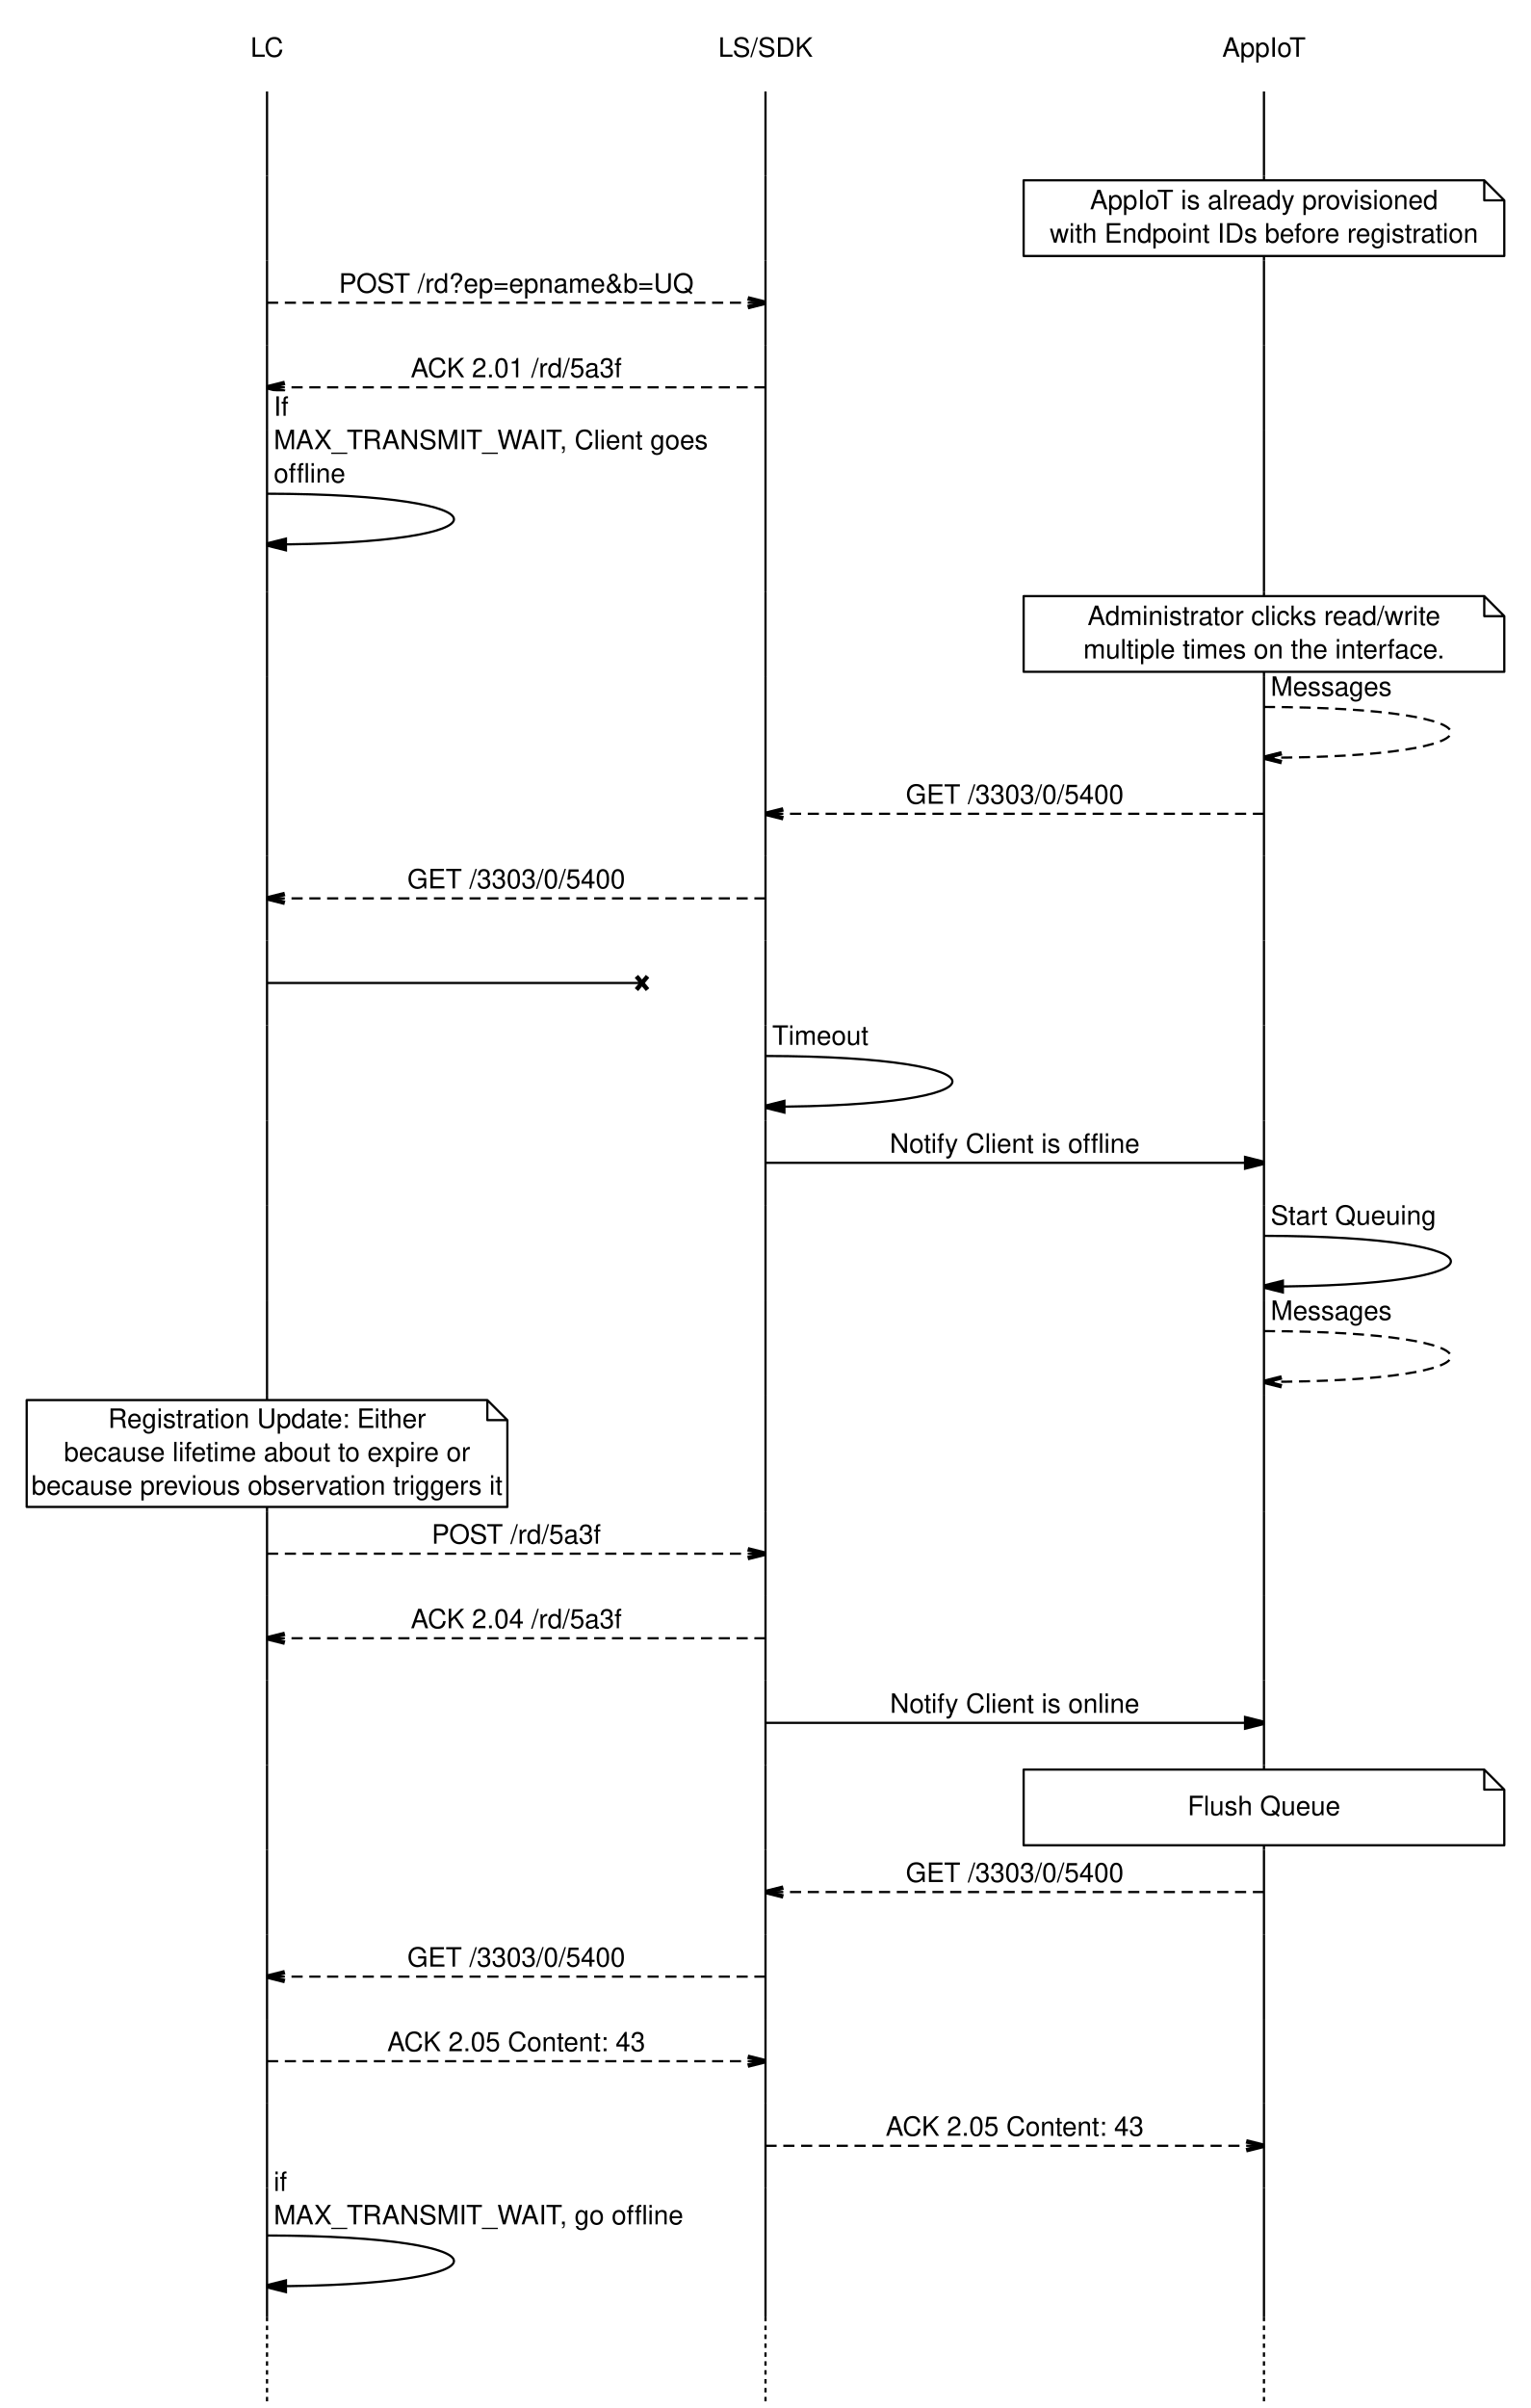
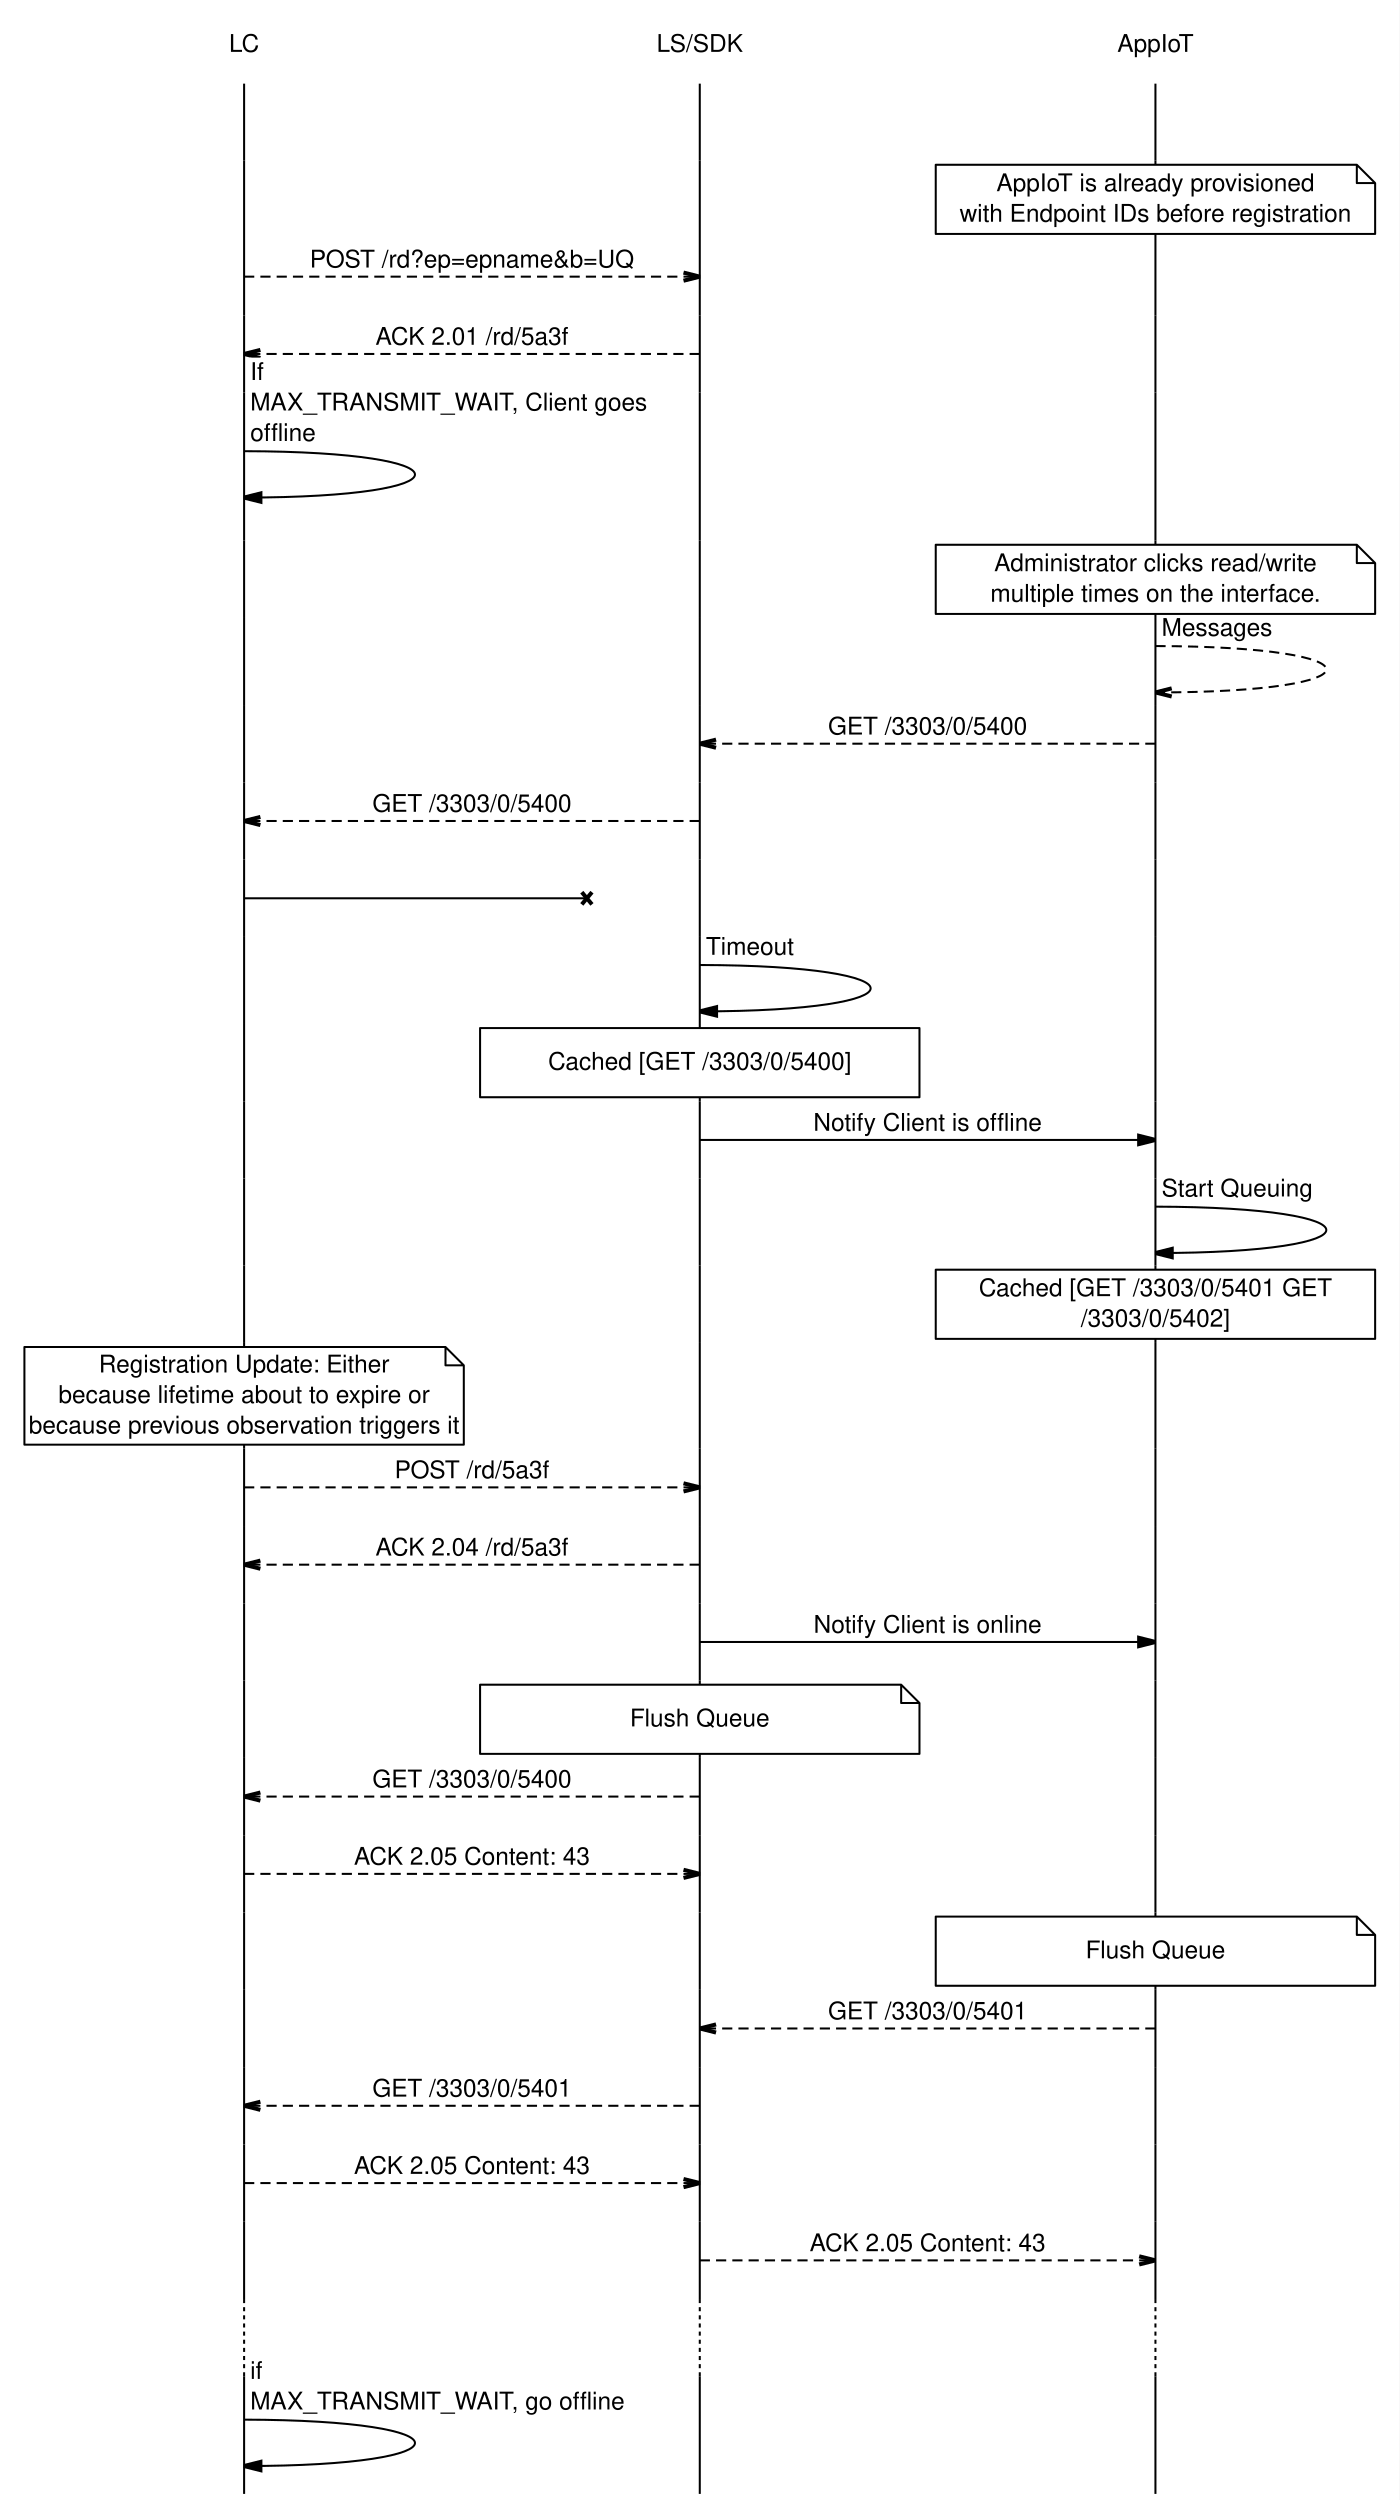
- <svg xmlns="http://www.w3.org/2000/svg" xmlns:xlink="http://www.w3.org/1999/xlink" version="1.1" id="mscgen_js-svg-37025d05-eb99-4681-b01f-12285f07d64b" class="mscgen_js-svg-37025d05-eb99-4681-b01f-12285f07d64b" width="688" height="1081.762" viewBox="0 0 688 1081.762">
+ <svg xmlns="http://www.w3.org/2000/svg" xmlns:xlink="http://www.w3.org/1999/xlink" version="1.1" id="mscgen_js-svg-37025d05-eb99-4681-b01f-12285f07d64b" class="mscgen_js-svg-37025d05-eb99-4681-b01f-12285f07d64b" width="688" height="1228.969" viewBox="0 0 688 1228.969">
  <defs>
    <style type="text/css">svg.mscgen_js-svg-37025d05-eb99-4681-b01f-12285f07d64b{font-family:Helvetica,sans-serif;font-size:12px;font-weight:normal;font-style:normal;text-decoration:none;background-color:white;stroke:black;stroke-width:2;color:black}.mscgen_js-svg-37025d05-eb99-4681-b01f-12285f07d64b path, .mscgen_js-svg-37025d05-eb99-4681-b01f-12285f07d64b rect{fill:none;color:black;stroke:black}.mscgen_js-svg-37025d05-eb99-4681-b01f-12285f07d64b .label-text-background{fill:white;stroke:white;stroke-width:0}.mscgen_js-svg-37025d05-eb99-4681-b01f-12285f07d64b .bglayer{fill:white;stroke:white;stroke-width:0}.mscgen_js-svg-37025d05-eb99-4681-b01f-12285f07d64b line{stroke:black}.mscgen_js-svg-37025d05-eb99-4681-b01f-12285f07d64b .return, .mscgen_js-svg-37025d05-eb99-4681-b01f-12285f07d64b .comment{stroke-dasharray:5,3}.mscgen_js-svg-37025d05-eb99-4681-b01f-12285f07d64b .inline_expression_divider{stroke-dasharray:10,5}.mscgen_js-svg-37025d05-eb99-4681-b01f-12285f07d64b text{color:inherit;stroke:none;text-anchor:middle}.mscgen_js-svg-37025d05-eb99-4681-b01f-12285f07d64b text.entity-text{text-decoration:underline}.mscgen_js-svg-37025d05-eb99-4681-b01f-12285f07d64b text.anchor-start{text-anchor:start}.mscgen_js-svg-37025d05-eb99-4681-b01f-12285f07d64b .arrow-marker{overflow:visible}.mscgen_js-svg-37025d05-eb99-4681-b01f-12285f07d64b .arrow-style{stroke-width:1}.mscgen_js-svg-37025d05-eb99-4681-b01f-12285f07d64b .arcrow, .mscgen_js-svg-37025d05-eb99-4681-b01f-12285f07d64b .arcrowomit, .mscgen_js-svg-37025d05-eb99-4681-b01f-12285f07d64b .emphasised{stroke-linecap:butt}.mscgen_js-svg-37025d05-eb99-4681-b01f-12285f07d64b .arcrowomit{stroke-dasharray:2,2;}.mscgen_js-svg-37025d05-eb99-4681-b01f-12285f07d64b .box, .mscgen_js-svg-37025d05-eb99-4681-b01f-12285f07d64b .entity{fill:white;stroke-linejoin:round}.mscgen_js-svg-37025d05-eb99-4681-b01f-12285f07d64b .inherit{stroke:inherit;color:inherit}.mscgen_js-svg-37025d05-eb99-4681-b01f-12285f07d64b .inherit-fill{fill:inherit}.mscgen_js-svg-37025d05-eb99-4681-b01f-12285f07d64b .watermark{stroke:black;color:black;fill:black;font-size:48pt;font-weight:bold;opacity:0.14}.mscgen_js-svg-37025d05-eb99-4681-b01f-12285f07d64b text.entity-text{text-decoration:none}.mscgen_js-svg-37025d05-eb99-4681-b01f-12285f07d64b .entity{stroke:none;}.mscgen_js-svg-37025d05-eb99-4681-b01f-12285f07d64b line,.mscgen_js-svg-37025d05-eb99-4681-b01f-12285f07d64b rect,.mscgen_js-svg-37025d05-eb99-4681-b01f-12285f07d64b path{stroke-width:1px}.mscgen_js-svg-37025d05-eb99-4681-b01f-12285f07d64b .arrow-style{stroke-width:2;}.mscgen_js-svg-37025d05-eb99-4681-b01f-12285f07d64b .inline_expression,.mscgen_js-svg-37025d05-eb99-4681-b01f-12285f07d64b .inline_expression_divider,.mscgen_js-svg-37025d05-eb99-4681-b01f-12285f07d64b .inline_expression_label{stroke-width: 1px}</style>
    <marker orient="auto" id="mscgen_js-svg-37025d05-eb99-4681-b01f-12285f07d64bcallback-black" class="arrow-marker" viewBox="0 0 10 10" refX="9" refY="3" markerUnits="strokeWidth" markerWidth="10" markerHeight="10">
      <path d="M 1,1 l 8,2 l-8,2" class="arrow-style" style="stroke-dasharray:100,1;stroke:black" />
    </marker>
    <marker orient="auto" id="mscgen_js-svg-37025d05-eb99-4681-b01f-12285f07d64bcallback-l-black" class="arrow-marker" viewBox="0 0 10 10" refX="9" refY="3" markerUnits="strokeWidth" markerWidth="10" markerHeight="10">
      <path d="M17,1 l-8,2 l 8,2" class="arrow-style" style="stroke-dasharray:100,1;stroke:black" />
    </marker>
    <marker orient="auto" id="mscgen_js-svg-37025d05-eb99-4681-b01f-12285f07d64blost-black" class="arrow-marker" viewBox="0 0 10 10" refX="9" refY="3" markerUnits="strokeWidth" markerWidth="10" markerHeight="10">
      <path d="M7,0 l5,6 M7,6 l5,-6" class="arrow-style" style="stroke-dasharray:100,1;stroke:black" />
    </marker>
    <marker orient="auto" id="mscgen_js-svg-37025d05-eb99-4681-b01f-12285f07d64bmethod-black" class="arrow-marker" viewBox="0 0 10 10" refX="9" refY="3" markerUnits="strokeWidth" markerWidth="10" markerHeight="10">
      <polygon points="1,1  9,3  1,5" class="arrow-style" stroke="black" fill="black" />
    </marker>
    <marker orient="auto" id="mscgen_js-svg-37025d05-eb99-4681-b01f-12285f07d64bmethod-l-black" class="arrow-marker" viewBox="0 0 10 10" refX="9" refY="3" markerUnits="strokeWidth" markerWidth="10" markerHeight="10">
      <polygon points="17,1 9,3 17,5" class="arrow-style" stroke="black" fill="black" />
    </marker>
    <g id="mscgen_js-svg-37025d05-eb99-4681-b01f-12285f07d64b__defs">
      <g id="mscgen_js-svg-37025d05-eb99-4681-b01f-12285f07d64bentities">
        <g id="mscgen_js-svg-37025d05-eb99-4681-b01f-12285f07d64bLC">
          <rect width="140" height="38" class="entity" />
          <g>
            <text x="70" y="22.5" class="entity-text ">
              <tspan>LC</tspan>
            </text>
          </g>
        </g>
        <g id="mscgen_js-svg-37025d05-eb99-4681-b01f-12285f07d64bLS/SDK">
          <rect width="140" height="38" x="224" class="entity" />
          <g>
            <text x="294" y="22.5" class="entity-text ">
              <tspan>LS/SDK</tspan>
            </text>
          </g>
        </g>
        <g id="mscgen_js-svg-37025d05-eb99-4681-b01f-12285f07d64bAppIoT">
          <rect width="140" height="38" x="448" class="entity" />
          <g>
            <text x="518" y="22.5" class="entity-text ">
              <tspan>AppIoT</tspan>
            </text>
          </g>
        </g>
      </g>
      <g id="mscgen_js-svg-37025d05-eb99-4681-b01f-12285f07d64barcrow">
        <line x1="70" y1="-19" x2="70" y2="19" class="arcrow" />
        <line x1="294" y1="-19" x2="294" y2="19" class="arcrow" />
        <line x1="518" y1="-19" x2="518" y2="19" class="arcrow" />
      </g>
      <g id="mscgen_js-svg-37025d05-eb99-4681-b01f-12285f07d64b0_0">
        <path d="M410,-17l207,0 l0,9 l9,0 m-9,-9 l9,9 l0,25 l-216,0 l0,-34 z" class="box note" />
        <g>
          <text x="518" y="-4" class="box-text note-text ">
            <tspan>AppIoT is already provisioned</tspan>
          </text>
          <text x="518" y="11" class="box-text note-text ">
            <tspan>with Endpoint IDs before registration</tspan>
          </text>
        </g>
      </g>
      <g id="mscgen_js-svg-37025d05-eb99-4681-b01f-12285f07d64barcrow_0">
        <line x1="70" y1="-19" x2="70" y2="19" class="arcrow" />
        <line x1="294" y1="-19" x2="294" y2="19" class="arcrow" />
        <line x1="518" y1="-19" x2="518" y2="19" class="arcrow" />
      </g>
      <g id="mscgen_js-svg-37025d05-eb99-4681-b01f-12285f07d64b1_0">
        <line x1="70" y1="0" x2="294" y2="0" class="arc directional return" style="stroke:black" marker-end="url(#mscgen_js-svg-37025d05-eb99-4681-b01f-12285f07d64bcallback-black)" />
        <g>
          <rect width="160.078" height="14" x="101.953" y="-15.5" class="label-text-background" />
          <text x="182" y="-4.5" class="directional-text return-text ">
            <tspan>POST /rd?ep=epname&amp;b=UQ</tspan>
          </text>
        </g>
      </g>
      <g id="mscgen_js-svg-37025d05-eb99-4681-b01f-12285f07d64barcrow_1">
        <line x1="70" y1="-19" x2="70" y2="19" class="arcrow" />
        <line x1="294" y1="-19" x2="294" y2="19" class="arcrow" />
        <line x1="518" y1="-19" x2="518" y2="19" class="arcrow" />
      </g>
      <g id="mscgen_js-svg-37025d05-eb99-4681-b01f-12285f07d64b2_0">
        <line x1="294" y1="0" x2="70" y2="0" class="arc directional return" style="stroke:black" marker-end="url(#mscgen_js-svg-37025d05-eb99-4681-b01f-12285f07d64bcallback-black)" />
        <g>
          <rect width="95.391" height="14" x="134.297" y="-15.5" class="label-text-background" />
          <text x="182" y="-4.5" class="directional-text return-text ">
            <tspan>ACK 2.01 /rd/5a3f</tspan>
          </text>
        </g>
      </g>
      <g id="mscgen_js-svg-37025d05-eb99-4681-b01f-12285f07d64barcrow_2">
        <line x1="70" y1="-19" x2="70" y2="19" class="arcrow" />
        <line x1="294" y1="-19" x2="294" y2="19" class="arcrow" />
        <line x1="518" y1="-19" x2="518" y2="19" class="arcrow" />
      </g>
      <g id="mscgen_js-svg-37025d05-eb99-4681-b01f-12285f07d64b3_0">
        <path d="M70,-7.6 C182,-7.4 182,15.2 70,15.2 " class="arc directional method" style="stroke:black" marker-end="url(#mscgen_js-svg-37025d05-eb99-4681-b01f-12285f07d64bmethod-black)" />
        <g>
          <rect width="6.656" height="14" x="73" y="-53.594" class="label-text-background" />
          <text x="73" y="-42.6" class="directional-text method-text anchor-start ">
            <tspan>If</tspan>
          </text>
          <rect width="195.609" height="14" x="73" y="-38.594" class="label-text-background" />
          <text x="73" y="-27.6" class="directional-text method-text anchor-start ">
            <tspan>MAX_TRANSMIT_WAIT, Client goes</tspan>
          </text>
          <rect width="32.016" height="14" x="73" y="-23.594" class="label-text-background" />
          <text x="73" y="-12.6" class="directional-text method-text anchor-start ">
            <tspan>offline</tspan>
          </text>
        </g>
      </g>
      <g id="mscgen_js-svg-37025d05-eb99-4681-b01f-12285f07d64barcrow_3">
        <line x1="70" y1="-36.397" x2="70" y2="36.397" class="arcrow" />
        <line x1="294" y1="-36.397" x2="294" y2="36.397" class="arcrow" />
        <line x1="518" y1="-36.397" x2="518" y2="36.397" class="arcrow" />
      </g>
      <g id="mscgen_js-svg-37025d05-eb99-4681-b01f-12285f07d64b4_0">
        <path d="M410,-17l207,0 l0,9 l9,0 m-9,-9 l9,9 l0,25 l-216,0 l0,-34 z" class="box note" />
        <g>
          <text x="518" y="-4" class="box-text note-text ">
            <tspan>Administrator clicks read/write</tspan>
          </text>
          <text x="518" y="11" class="box-text note-text ">
            <tspan>multiple times on the interface.</tspan>
          </text>
        </g>
      </g>
      <g id="mscgen_js-svg-37025d05-eb99-4681-b01f-12285f07d64barcrow_4">
        <line x1="70" y1="-19" x2="70" y2="19" class="arcrow" />
        <line x1="294" y1="-19" x2="294" y2="19" class="arcrow" />
        <line x1="518" y1="-19" x2="518" y2="19" class="arcrow" />
      </g>
      <g id="mscgen_js-svg-37025d05-eb99-4681-b01f-12285f07d64b5_0">
        <path d="M518,-7.6 C630,-7.4 630,15.2 518,15.2 " class="arc directional return" style="stroke:black" marker-end="url(#mscgen_js-svg-37025d05-eb99-4681-b01f-12285f07d64bcallback-black)" />
        <g>
          <rect width="54.688" height="14" x="521" y="-23.594" class="label-text-background" />
          <text x="521" y="-12.6" class="directional-text return-text anchor-start ">
            <tspan>Messages</tspan>
          </text>
        </g>
      </g>
      <g id="mscgen_js-svg-37025d05-eb99-4681-b01f-12285f07d64barcrow_5">
        <line x1="70" y1="-21.397" x2="70" y2="21.397" class="arcrow" />
        <line x1="294" y1="-21.397" x2="294" y2="21.397" class="arcrow" />
        <line x1="518" y1="-21.397" x2="518" y2="21.397" class="arcrow" />
      </g>
      <g id="mscgen_js-svg-37025d05-eb99-4681-b01f-12285f07d64b6_0">
        <line x1="518" y1="0" x2="294" y2="0" class="arc directional return" style="stroke:black" marker-end="url(#mscgen_js-svg-37025d05-eb99-4681-b01f-12285f07d64bcallback-black)" />
        <g>
          <rect width="98.062" height="14" x="356.953" y="-15.5" class="label-text-background" />
          <text x="406" y="-4.5" class="directional-text return-text ">
            <tspan>GET /3303/0/5400</tspan>
          </text>
        </g>
      </g>
      <g id="mscgen_js-svg-37025d05-eb99-4681-b01f-12285f07d64barcrow_6">
        <line x1="70" y1="-19" x2="70" y2="19" class="arcrow" />
        <line x1="294" y1="-19" x2="294" y2="19" class="arcrow" />
        <line x1="518" y1="-19" x2="518" y2="19" class="arcrow" />
      </g>
      <g id="mscgen_js-svg-37025d05-eb99-4681-b01f-12285f07d64b7_0">
        <line x1="294" y1="0" x2="70" y2="0" class="arc directional return" style="stroke:black" marker-end="url(#mscgen_js-svg-37025d05-eb99-4681-b01f-12285f07d64bcallback-black)" />
        <g>
          <rect width="98.062" height="14" x="132.953" y="-15.5" class="label-text-background" />
          <text x="182" y="-4.5" class="directional-text return-text ">
            <tspan>GET /3303/0/5400</tspan>
          </text>
        </g>
      </g>
      <g id="mscgen_js-svg-37025d05-eb99-4681-b01f-12285f07d64barcrow_7">
        <line x1="70" y1="-19" x2="70" y2="19" class="arcrow" />
        <line x1="294" y1="-19" x2="294" y2="19" class="arcrow" />
        <line x1="518" y1="-19" x2="518" y2="19" class="arcrow" />
      </g>
      <g id="mscgen_js-svg-37025d05-eb99-4681-b01f-12285f07d64b8_0">
        <line x1="70" y1="0" x2="238" y2="0" class="arc directional lost" style="stroke:black" marker-end="url(#mscgen_js-svg-37025d05-eb99-4681-b01f-12285f07d64blost-black)" />
        <g />
      </g>
      <g id="mscgen_js-svg-37025d05-eb99-4681-b01f-12285f07d64barcrow_8">
        <line x1="70" y1="-19" x2="70" y2="19" class="arcrow" />
        <line x1="294" y1="-19" x2="294" y2="19" class="arcrow" />
        <line x1="518" y1="-19" x2="518" y2="19" class="arcrow" />
      </g>
      <g id="mscgen_js-svg-37025d05-eb99-4681-b01f-12285f07d64b9_0">
        <path d="M294,-7.6 C406,-7.4 406,15.2 294,15.2 " class="arc directional method" style="stroke:black" marker-end="url(#mscgen_js-svg-37025d05-eb99-4681-b01f-12285f07d64bmethod-black)" />
        <g>
          <rect width="42.906" height="14" x="297" y="-23.594" class="label-text-background" />
          <text x="297" y="-12.6" class="directional-text method-text anchor-start ">
            <tspan>Timeout</tspan>
          </text>
        </g>
      </g>
      <g id="mscgen_js-svg-37025d05-eb99-4681-b01f-12285f07d64barcrow_9">
        <line x1="70" y1="-21.397" x2="70" y2="21.397" class="arcrow" />
        <line x1="294" y1="-21.397" x2="294" y2="21.397" class="arcrow" />
        <line x1="518" y1="-21.397" x2="518" y2="21.397" class="arcrow" />
      </g>
      <g id="mscgen_js-svg-37025d05-eb99-4681-b01f-12285f07d64b10_0">
+         <rect width="216" height="34" x="186" y="-17" class="box" />
+         <g>
+           <text x="294" y="3.5" class="box-text ">
+             <tspan>Cached [GET /3303/0/5400]</tspan>
+           </text>
+         </g>
+       </g>
+       <g id="mscgen_js-svg-37025d05-eb99-4681-b01f-12285f07d64barcrow_10">
+         <line x1="70" y1="-19" x2="70" y2="19" class="arcrow" />
+         <line x1="294" y1="-19" x2="294" y2="19" class="arcrow" />
+         <line x1="518" y1="-19" x2="518" y2="19" class="arcrow" />
+       </g>
+       <g id="mscgen_js-svg-37025d05-eb99-4681-b01f-12285f07d64b11_0">
        <line x1="294" y1="0" x2="518" y2="0" class="arc directional method" style="stroke:black" marker-end="url(#mscgen_js-svg-37025d05-eb99-4681-b01f-12285f07d64bmethod-black)" />
        <g>
          <rect width="112.031" height="14" x="349.969" y="-15.5" class="label-text-background" />
          <text x="406" y="-4.5" class="directional-text method-text ">
            <tspan>Notify Client is offline</tspan>
          </text>
        </g>
      </g>
-       <g id="mscgen_js-svg-37025d05-eb99-4681-b01f-12285f07d64barcrow_10">
-         <line x1="70" y1="-19" x2="70" y2="19" class="arcrow" />
-         <line x1="294" y1="-19" x2="294" y2="19" class="arcrow" />
-         <line x1="518" y1="-19" x2="518" y2="19" class="arcrow" />
-       </g>
-       <g id="mscgen_js-svg-37025d05-eb99-4681-b01f-12285f07d64b11_0">
+       <g id="mscgen_js-svg-37025d05-eb99-4681-b01f-12285f07d64barcrow_11">
+         <line x1="70" y1="-19" x2="70" y2="19" class="arcrow" />
+         <line x1="294" y1="-19" x2="294" y2="19" class="arcrow" />
+         <line x1="518" y1="-19" x2="518" y2="19" class="arcrow" />
+       </g>
+       <g id="mscgen_js-svg-37025d05-eb99-4681-b01f-12285f07d64b12_0">
        <path d="M518,-7.6 C630,-7.4 630,15.2 518,15.2 " class="arc directional method" style="stroke:black" marker-end="url(#mscgen_js-svg-37025d05-eb99-4681-b01f-12285f07d64bmethod-black)" />
        <g>
          <rect width="74.031" height="14" x="521" y="-23.594" class="label-text-background" />
          <text x="521" y="-12.6" class="directional-text method-text anchor-start ">
            <tspan>Start Queuing</tspan>
-           </text>
-         </g>
-       </g>
-       <g id="mscgen_js-svg-37025d05-eb99-4681-b01f-12285f07d64barcrow_11">
-         <line x1="70" y1="-21.397" x2="70" y2="21.397" class="arcrow" />
-         <line x1="294" y1="-21.397" x2="294" y2="21.397" class="arcrow" />
-         <line x1="518" y1="-21.397" x2="518" y2="21.397" class="arcrow" />
-       </g>
-       <g id="mscgen_js-svg-37025d05-eb99-4681-b01f-12285f07d64b12_0">
-         <path d="M518,-7.6 C630,-7.4 630,15.2 518,15.2 " class="arc directional return" style="stroke:black" marker-end="url(#mscgen_js-svg-37025d05-eb99-4681-b01f-12285f07d64bcallback-black)" />
-         <g>
-           <rect width="54.688" height="14" x="521" y="-23.594" class="label-text-background" />
-           <text x="521" y="-12.6" class="directional-text return-text anchor-start ">
-             <tspan>Messages</tspan>
          </text>
        </g>
      </g>
      <g id="mscgen_js-svg-37025d05-eb99-4681-b01f-12285f07d64barcrow_12">
        <line x1="70" y1="-21.397" x2="70" y2="21.397" class="arcrow" />
        <line x1="294" y1="-21.397" x2="294" y2="21.397" class="arcrow" />
        <line x1="518" y1="-21.397" x2="518" y2="21.397" class="arcrow" />
      </g>
      <g id="mscgen_js-svg-37025d05-eb99-4681-b01f-12285f07d64b13_0">
+         <rect width="216" height="34" x="410" y="-17" class="box" />
+         <g>
+           <text x="518" y="-4" class="box-text ">
+             <tspan>Cached [GET /3303/0/5401 GET</tspan>
+           </text>
+           <text x="518" y="11" class="box-text ">
+             <tspan>/3303/0/5402]</tspan>
+           </text>
+         </g>
+       </g>
+       <g id="mscgen_js-svg-37025d05-eb99-4681-b01f-12285f07d64barcrow_13">
+         <line x1="70" y1="-19" x2="70" y2="19" class="arcrow" />
+         <line x1="294" y1="-19" x2="294" y2="19" class="arcrow" />
+         <line x1="518" y1="-19" x2="518" y2="19" class="arcrow" />
+       </g>
+       <g id="mscgen_js-svg-37025d05-eb99-4681-b01f-12285f07d64b14_0">
        <path d="M-38,-24l207,0 l0,9 l9,0 m-9,-9 l9,9 l0,39 l-216,0 l0,-48 z" class="box note" />
        <g>
          <text x="70" y="-11.5" class="box-text note-text ">
            <tspan>Registration Update: Either</tspan>
          </text>
          <text x="70" y="3.5" class="box-text note-text ">
            <tspan>because lifetime about to expire or</tspan>
          </text>
          <text x="70" y="18.5" class="box-text note-text ">
            <tspan>because previous observation triggers it</tspan>
          </text>
        </g>
      </g>
-       <g id="mscgen_js-svg-37025d05-eb99-4681-b01f-12285f07d64barcrow_13">
+       <g id="mscgen_js-svg-37025d05-eb99-4681-b01f-12285f07d64barcrow_14">
        <line x1="70" y1="-26" x2="70" y2="26" class="arcrow" />
        <line x1="294" y1="-26" x2="294" y2="26" class="arcrow" />
        <line x1="518" y1="-26" x2="518" y2="26" class="arcrow" />
      </g>
-       <g id="mscgen_js-svg-37025d05-eb99-4681-b01f-12285f07d64b14_0">
+       <g id="mscgen_js-svg-37025d05-eb99-4681-b01f-12285f07d64b15_0">
        <line x1="70" y1="0" x2="294" y2="0" class="arc directional return" style="stroke:black" marker-end="url(#mscgen_js-svg-37025d05-eb99-4681-b01f-12285f07d64bcallback-black)" />
        <g>
          <rect width="76.688" height="14" x="143.641" y="-15.5" class="label-text-background" />
          <text x="182" y="-4.5" class="directional-text return-text ">
            <tspan>POST /rd/5a3f</tspan>
          </text>
        </g>
      </g>
-       <g id="mscgen_js-svg-37025d05-eb99-4681-b01f-12285f07d64barcrow_14">
-         <line x1="70" y1="-19" x2="70" y2="19" class="arcrow" />
-         <line x1="294" y1="-19" x2="294" y2="19" class="arcrow" />
-         <line x1="518" y1="-19" x2="518" y2="19" class="arcrow" />
-       </g>
-       <g id="mscgen_js-svg-37025d05-eb99-4681-b01f-12285f07d64b15_0">
+       <g id="mscgen_js-svg-37025d05-eb99-4681-b01f-12285f07d64barcrow_15">
+         <line x1="70" y1="-19" x2="70" y2="19" class="arcrow" />
+         <line x1="294" y1="-19" x2="294" y2="19" class="arcrow" />
+         <line x1="518" y1="-19" x2="518" y2="19" class="arcrow" />
+       </g>
+       <g id="mscgen_js-svg-37025d05-eb99-4681-b01f-12285f07d64b16_0">
        <line x1="294" y1="0" x2="70" y2="0" class="arc directional return" style="stroke:black" marker-end="url(#mscgen_js-svg-37025d05-eb99-4681-b01f-12285f07d64bcallback-black)" />
        <g>
          <rect width="95.391" height="14" x="134.297" y="-15.5" class="label-text-background" />
          <text x="182" y="-4.5" class="directional-text return-text ">
            <tspan>ACK 2.04 /rd/5a3f</tspan>
          </text>
        </g>
      </g>
-       <g id="mscgen_js-svg-37025d05-eb99-4681-b01f-12285f07d64barcrow_15">
-         <line x1="70" y1="-19" x2="70" y2="19" class="arcrow" />
-         <line x1="294" y1="-19" x2="294" y2="19" class="arcrow" />
-         <line x1="518" y1="-19" x2="518" y2="19" class="arcrow" />
-       </g>
-       <g id="mscgen_js-svg-37025d05-eb99-4681-b01f-12285f07d64b16_0">
+       <g id="mscgen_js-svg-37025d05-eb99-4681-b01f-12285f07d64barcrow_16">
+         <line x1="70" y1="-19" x2="70" y2="19" class="arcrow" />
+         <line x1="294" y1="-19" x2="294" y2="19" class="arcrow" />
+         <line x1="518" y1="-19" x2="518" y2="19" class="arcrow" />
+       </g>
+       <g id="mscgen_js-svg-37025d05-eb99-4681-b01f-12285f07d64b17_0">
        <line x1="294" y1="0" x2="518" y2="0" class="arc directional method" style="stroke:black" marker-end="url(#mscgen_js-svg-37025d05-eb99-4681-b01f-12285f07d64bmethod-black)" />
        <g>
          <rect width="112.047" height="14" x="349.969" y="-15.5" class="label-text-background" />
          <text x="406" y="-4.5" class="directional-text method-text ">
            <tspan>Notify Client is online</tspan>
          </text>
        </g>
      </g>
-       <g id="mscgen_js-svg-37025d05-eb99-4681-b01f-12285f07d64barcrow_16">
-         <line x1="70" y1="-19" x2="70" y2="19" class="arcrow" />
-         <line x1="294" y1="-19" x2="294" y2="19" class="arcrow" />
-         <line x1="518" y1="-19" x2="518" y2="19" class="arcrow" />
-       </g>
-       <g id="mscgen_js-svg-37025d05-eb99-4681-b01f-12285f07d64b17_0">
+       <g id="mscgen_js-svg-37025d05-eb99-4681-b01f-12285f07d64barcrow_17">
+         <line x1="70" y1="-19" x2="70" y2="19" class="arcrow" />
+         <line x1="294" y1="-19" x2="294" y2="19" class="arcrow" />
+         <line x1="518" y1="-19" x2="518" y2="19" class="arcrow" />
+       </g>
+       <g id="mscgen_js-svg-37025d05-eb99-4681-b01f-12285f07d64b18_0">
+         <path d="M186,-17l207,0 l0,9 l9,0 m-9,-9 l9,9 l0,25 l-216,0 l0,-34 z" class="box note" />
+         <g>
+           <text x="294" y="3.5" class="box-text note-text ">
+             <tspan>Flush Queue</tspan>
+           </text>
+         </g>
+       </g>
+       <g id="mscgen_js-svg-37025d05-eb99-4681-b01f-12285f07d64barcrow_18">
+         <line x1="70" y1="-19" x2="70" y2="19" class="arcrow" />
+         <line x1="294" y1="-19" x2="294" y2="19" class="arcrow" />
+         <line x1="518" y1="-19" x2="518" y2="19" class="arcrow" />
+       </g>
+       <g id="mscgen_js-svg-37025d05-eb99-4681-b01f-12285f07d64b19_0">
+         <line x1="294" y1="0" x2="70" y2="0" class="arc directional return" style="stroke:black" marker-end="url(#mscgen_js-svg-37025d05-eb99-4681-b01f-12285f07d64bcallback-black)" />
+         <g>
+           <rect width="98.062" height="14" x="132.953" y="-15.5" class="label-text-background" />
+           <text x="182" y="-4.5" class="directional-text return-text ">
+             <tspan>GET /3303/0/5400</tspan>
+           </text>
+         </g>
+       </g>
+       <g id="mscgen_js-svg-37025d05-eb99-4681-b01f-12285f07d64barcrow_19">
+         <line x1="70" y1="-19" x2="70" y2="19" class="arcrow" />
+         <line x1="294" y1="-19" x2="294" y2="19" class="arcrow" />
+         <line x1="518" y1="-19" x2="518" y2="19" class="arcrow" />
+       </g>
+       <g id="mscgen_js-svg-37025d05-eb99-4681-b01f-12285f07d64b20_0">
+         <line x1="70" y1="0" x2="294" y2="0" class="arc directional return" style="stroke:black" marker-end="url(#mscgen_js-svg-37025d05-eb99-4681-b01f-12285f07d64bcallback-black)" />
+         <g>
+           <rect width="116.734" height="14" x="123.625" y="-15.5" class="label-text-background" />
+           <text x="182" y="-4.5" class="directional-text return-text ">
+             <tspan>ACK 2.05 Content: 43</tspan>
+           </text>
+         </g>
+       </g>
+       <g id="mscgen_js-svg-37025d05-eb99-4681-b01f-12285f07d64barcrow_20">
+         <line x1="70" y1="-19" x2="70" y2="19" class="arcrow" />
+         <line x1="294" y1="-19" x2="294" y2="19" class="arcrow" />
+         <line x1="518" y1="-19" x2="518" y2="19" class="arcrow" />
+       </g>
+       <g id="mscgen_js-svg-37025d05-eb99-4681-b01f-12285f07d64b21_0">
        <path d="M410,-17l207,0 l0,9 l9,0 m-9,-9 l9,9 l0,25 l-216,0 l0,-34 z" class="box note" />
        <g>
          <text x="518" y="3.5" class="box-text note-text ">
            <tspan>Flush Queue</tspan>
          </text>
        </g>
      </g>
-       <g id="mscgen_js-svg-37025d05-eb99-4681-b01f-12285f07d64barcrow_17">
-         <line x1="70" y1="-19" x2="70" y2="19" class="arcrow" />
-         <line x1="294" y1="-19" x2="294" y2="19" class="arcrow" />
-         <line x1="518" y1="-19" x2="518" y2="19" class="arcrow" />
-       </g>
-       <g id="mscgen_js-svg-37025d05-eb99-4681-b01f-12285f07d64b18_0">
+       <g id="mscgen_js-svg-37025d05-eb99-4681-b01f-12285f07d64barcrow_21">
+         <line x1="70" y1="-19" x2="70" y2="19" class="arcrow" />
+         <line x1="294" y1="-19" x2="294" y2="19" class="arcrow" />
+         <line x1="518" y1="-19" x2="518" y2="19" class="arcrow" />
+       </g>
+       <g id="mscgen_js-svg-37025d05-eb99-4681-b01f-12285f07d64b22_0">
        <line x1="518" y1="0" x2="294" y2="0" class="arc directional return" style="stroke:black" marker-end="url(#mscgen_js-svg-37025d05-eb99-4681-b01f-12285f07d64bcallback-black)" />
        <g>
          <rect width="98.062" height="14" x="356.953" y="-15.5" class="label-text-background" />
          <text x="406" y="-4.5" class="directional-text return-text ">
-             <tspan>GET /3303/0/5400</tspan>
-           </text>
-         </g>
-       </g>
-       <g id="mscgen_js-svg-37025d05-eb99-4681-b01f-12285f07d64barcrow_18">
-         <line x1="70" y1="-19" x2="70" y2="19" class="arcrow" />
-         <line x1="294" y1="-19" x2="294" y2="19" class="arcrow" />
-         <line x1="518" y1="-19" x2="518" y2="19" class="arcrow" />
-       </g>
-       <g id="mscgen_js-svg-37025d05-eb99-4681-b01f-12285f07d64b19_0">
+             <tspan>GET /3303/0/5401</tspan>
+           </text>
+         </g>
+       </g>
+       <g id="mscgen_js-svg-37025d05-eb99-4681-b01f-12285f07d64barcrow_22">
+         <line x1="70" y1="-19" x2="70" y2="19" class="arcrow" />
+         <line x1="294" y1="-19" x2="294" y2="19" class="arcrow" />
+         <line x1="518" y1="-19" x2="518" y2="19" class="arcrow" />
+       </g>
+       <g id="mscgen_js-svg-37025d05-eb99-4681-b01f-12285f07d64b23_0">
        <line x1="294" y1="0" x2="70" y2="0" class="arc directional return" style="stroke:black" marker-end="url(#mscgen_js-svg-37025d05-eb99-4681-b01f-12285f07d64bcallback-black)" />
        <g>
          <rect width="98.062" height="14" x="132.953" y="-15.5" class="label-text-background" />
          <text x="182" y="-4.5" class="directional-text return-text ">
-             <tspan>GET /3303/0/5400</tspan>
-           </text>
-         </g>
-       </g>
-       <g id="mscgen_js-svg-37025d05-eb99-4681-b01f-12285f07d64barcrow_19">
-         <line x1="70" y1="-19" x2="70" y2="19" class="arcrow" />
-         <line x1="294" y1="-19" x2="294" y2="19" class="arcrow" />
-         <line x1="518" y1="-19" x2="518" y2="19" class="arcrow" />
-       </g>
-       <g id="mscgen_js-svg-37025d05-eb99-4681-b01f-12285f07d64b20_0">
+             <tspan>GET /3303/0/5401</tspan>
+           </text>
+         </g>
+       </g>
+       <g id="mscgen_js-svg-37025d05-eb99-4681-b01f-12285f07d64barcrow_23">
+         <line x1="70" y1="-19" x2="70" y2="19" class="arcrow" />
+         <line x1="294" y1="-19" x2="294" y2="19" class="arcrow" />
+         <line x1="518" y1="-19" x2="518" y2="19" class="arcrow" />
+       </g>
+       <g id="mscgen_js-svg-37025d05-eb99-4681-b01f-12285f07d64b24_0">
        <line x1="70" y1="0" x2="294" y2="0" class="arc directional return" style="stroke:black" marker-end="url(#mscgen_js-svg-37025d05-eb99-4681-b01f-12285f07d64bcallback-black)" />
        <g>
          <rect width="116.734" height="14" x="123.625" y="-15.5" class="label-text-background" />
          <text x="182" y="-4.5" class="directional-text return-text ">
            <tspan>ACK 2.05 Content: 43</tspan>
          </text>
        </g>
      </g>
-       <g id="mscgen_js-svg-37025d05-eb99-4681-b01f-12285f07d64barcrow_20">
-         <line x1="70" y1="-19" x2="70" y2="19" class="arcrow" />
-         <line x1="294" y1="-19" x2="294" y2="19" class="arcrow" />
-         <line x1="518" y1="-19" x2="518" y2="19" class="arcrow" />
-       </g>
-       <g id="mscgen_js-svg-37025d05-eb99-4681-b01f-12285f07d64b21_0">
+       <g id="mscgen_js-svg-37025d05-eb99-4681-b01f-12285f07d64barcrow_24">
+         <line x1="70" y1="-19" x2="70" y2="19" class="arcrow" />
+         <line x1="294" y1="-19" x2="294" y2="19" class="arcrow" />
+         <line x1="518" y1="-19" x2="518" y2="19" class="arcrow" />
+       </g>
+       <g id="mscgen_js-svg-37025d05-eb99-4681-b01f-12285f07d64b25_0">
        <line x1="294" y1="0" x2="518" y2="0" class="arc directional return" style="stroke:black" marker-end="url(#mscgen_js-svg-37025d05-eb99-4681-b01f-12285f07d64bcallback-black)" />
        <g>
          <rect width="116.734" height="14" x="347.625" y="-15.5" class="label-text-background" />
          <text x="406" y="-4.5" class="directional-text return-text ">
            <tspan>ACK 2.05 Content: 43</tspan>
          </text>
        </g>
      </g>
-       <g id="mscgen_js-svg-37025d05-eb99-4681-b01f-12285f07d64barcrow_21">
-         <line x1="70" y1="-19" x2="70" y2="19" class="arcrow" />
-         <line x1="294" y1="-19" x2="294" y2="19" class="arcrow" />
-         <line x1="518" y1="-19" x2="518" y2="19" class="arcrow" />
-       </g>
-       <g id="mscgen_js-svg-37025d05-eb99-4681-b01f-12285f07d64b22_0">
+       <g id="mscgen_js-svg-37025d05-eb99-4681-b01f-12285f07d64barcrow_25">
+         <line x1="70" y1="-19" x2="70" y2="19" class="arcrow" />
+         <line x1="294" y1="-19" x2="294" y2="19" class="arcrow" />
+         <line x1="518" y1="-19" x2="518" y2="19" class="arcrow" />
+       </g>
+       <g id="mscgen_js-svg-37025d05-eb99-4681-b01f-12285f07d64b26_0">
+         <g id="mscgen_js-svg-37025d05-eb99-4681-b01f-12285f07d64b26_0_lbl" />
+       </g>
+       <g id="mscgen_js-svg-37025d05-eb99-4681-b01f-12285f07d64barcrow_26">
+         <line x1="70" y1="-19" x2="70" y2="19" class="arcrowomit" />
+         <line x1="294" y1="-19" x2="294" y2="19" class="arcrowomit" />
+         <line x1="518" y1="-19" x2="518" y2="19" class="arcrowomit" />
+       </g>
+       <g id="mscgen_js-svg-37025d05-eb99-4681-b01f-12285f07d64b27_0">
        <path d="M70,-7.6 C182,-7.4 182,15.2 70,15.2 " class="arc directional method" style="stroke:black" marker-end="url(#mscgen_js-svg-37025d05-eb99-4681-b01f-12285f07d64bmethod-black)" />
        <g>
          <rect width="6" height="14" x="73" y="-38.594" class="label-text-background" />
          <text x="73" y="-27.6" class="directional-text method-text anchor-start ">
            <tspan>if</tspan>
          </text>
          <rect width="184.266" height="14" x="73" y="-23.594" class="label-text-background" />
          <text x="73" y="-12.6" class="directional-text method-text anchor-start ">
            <tspan>MAX_TRANSMIT_WAIT, go offline</tspan>
          </text>
        </g>
      </g>
-       <g id="mscgen_js-svg-37025d05-eb99-4681-b01f-12285f07d64barcrow_22">
+       <g id="mscgen_js-svg-37025d05-eb99-4681-b01f-12285f07d64barcrow_27">
        <line x1="70" y1="-28.897" x2="70" y2="28.897" class="arcrow" />
        <line x1="294" y1="-28.897" x2="294" y2="28.897" class="arcrow" />
        <line x1="518" y1="-28.897" x2="518" y2="28.897" class="arcrow" />
-       </g>
-       <g id="mscgen_js-svg-37025d05-eb99-4681-b01f-12285f07d64b23_0">
-         <g id="mscgen_js-svg-37025d05-eb99-4681-b01f-12285f07d64b23_0_lbl" />
-       </g>
-       <g id="mscgen_js-svg-37025d05-eb99-4681-b01f-12285f07d64barcrow_23">
-         <line x1="70" y1="-19" x2="70" y2="19" class="arcrowomit" />
-         <line x1="294" y1="-19" x2="294" y2="19" class="arcrowomit" />
-         <line x1="518" y1="-19" x2="518" y2="19" class="arcrowomit" />
      </g>
    </g>
  </defs>
  <g id="mscgen_js-svg-37025d05-eb99-4681-b01f-12285f07d64b__body" transform="translate(50,3) scale(1,1)">
    <g id="mscgen_js-svg-37025d05-eb99-4681-b01f-12285f07d64b__background">
-       <rect width="688" height="1081.762" x="-50" y="-3" class="bglayer" />
+       <rect width="688" height="1228.969" x="-50" y="-3" class="bglayer" />
    </g>
    <g id="mscgen_js-svg-37025d05-eb99-4681-b01f-12285f07d64b__arcspanlayer" />
    <g id="mscgen_js-svg-37025d05-eb99-4681-b01f-12285f07d64b__lifelinelayer">
      <use x="0" y="57" xlink:href="#mscgen_js-svg-37025d05-eb99-4681-b01f-12285f07d64barcrow" />
      <use x="0" y="95" xlink:href="#mscgen_js-svg-37025d05-eb99-4681-b01f-12285f07d64barcrow_0" />
      <use x="0" y="133" xlink:href="#mscgen_js-svg-37025d05-eb99-4681-b01f-12285f07d64barcrow_1" />
      <use x="0" y="171" xlink:href="#mscgen_js-svg-37025d05-eb99-4681-b01f-12285f07d64barcrow_2" />
      <use x="0" y="226.397" xlink:href="#mscgen_js-svg-37025d05-eb99-4681-b01f-12285f07d64barcrow_3" />
      <use x="0" y="281.794" xlink:href="#mscgen_js-svg-37025d05-eb99-4681-b01f-12285f07d64barcrow_4" />
      <use x="0" y="322.191" xlink:href="#mscgen_js-svg-37025d05-eb99-4681-b01f-12285f07d64barcrow_5" />
      <use x="0" y="362.587" xlink:href="#mscgen_js-svg-37025d05-eb99-4681-b01f-12285f07d64barcrow_6" />
      <use x="0" y="400.587" xlink:href="#mscgen_js-svg-37025d05-eb99-4681-b01f-12285f07d64barcrow_7" />
      <use x="0" y="438.587" xlink:href="#mscgen_js-svg-37025d05-eb99-4681-b01f-12285f07d64barcrow_8" />
      <use x="0" y="478.984" xlink:href="#mscgen_js-svg-37025d05-eb99-4681-b01f-12285f07d64barcrow_9" />
      <use x="0" y="519.381" xlink:href="#mscgen_js-svg-37025d05-eb99-4681-b01f-12285f07d64barcrow_10" />
-       <use x="0" y="559.778" xlink:href="#mscgen_js-svg-37025d05-eb99-4681-b01f-12285f07d64barcrow_11" />
-       <use x="0" y="602.572" xlink:href="#mscgen_js-svg-37025d05-eb99-4681-b01f-12285f07d64barcrow_12" />
-       <use x="0" y="649.969" xlink:href="#mscgen_js-svg-37025d05-eb99-4681-b01f-12285f07d64barcrow_13" />
-       <use x="0" y="694.969" xlink:href="#mscgen_js-svg-37025d05-eb99-4681-b01f-12285f07d64barcrow_14" />
-       <use x="0" y="732.969" xlink:href="#mscgen_js-svg-37025d05-eb99-4681-b01f-12285f07d64barcrow_15" />
-       <use x="0" y="770.969" xlink:href="#mscgen_js-svg-37025d05-eb99-4681-b01f-12285f07d64barcrow_16" />
-       <use x="0" y="808.969" xlink:href="#mscgen_js-svg-37025d05-eb99-4681-b01f-12285f07d64barcrow_17" />
-       <use x="0" y="846.969" xlink:href="#mscgen_js-svg-37025d05-eb99-4681-b01f-12285f07d64barcrow_18" />
-       <use x="0" y="884.969" xlink:href="#mscgen_js-svg-37025d05-eb99-4681-b01f-12285f07d64barcrow_19" />
-       <use x="0" y="922.969" xlink:href="#mscgen_js-svg-37025d05-eb99-4681-b01f-12285f07d64barcrow_20" />
-       <use x="0" y="960.969" xlink:href="#mscgen_js-svg-37025d05-eb99-4681-b01f-12285f07d64barcrow_21" />
-       <use x="0" y="1008.866" xlink:href="#mscgen_js-svg-37025d05-eb99-4681-b01f-12285f07d64barcrow_22" />
-       <use x="0" y="1056.762" xlink:href="#mscgen_js-svg-37025d05-eb99-4681-b01f-12285f07d64barcrow_23" />
+       <use x="0" y="557.381" xlink:href="#mscgen_js-svg-37025d05-eb99-4681-b01f-12285f07d64barcrow_11" />
+       <use x="0" y="597.778" xlink:href="#mscgen_js-svg-37025d05-eb99-4681-b01f-12285f07d64barcrow_12" />
+       <use x="0" y="638.175" xlink:href="#mscgen_js-svg-37025d05-eb99-4681-b01f-12285f07d64barcrow_13" />
+       <use x="0" y="683.175" xlink:href="#mscgen_js-svg-37025d05-eb99-4681-b01f-12285f07d64barcrow_14" />
+       <use x="0" y="728.175" xlink:href="#mscgen_js-svg-37025d05-eb99-4681-b01f-12285f07d64barcrow_15" />
+       <use x="0" y="766.175" xlink:href="#mscgen_js-svg-37025d05-eb99-4681-b01f-12285f07d64barcrow_16" />
+       <use x="0" y="804.175" xlink:href="#mscgen_js-svg-37025d05-eb99-4681-b01f-12285f07d64barcrow_17" />
+       <use x="0" y="842.175" xlink:href="#mscgen_js-svg-37025d05-eb99-4681-b01f-12285f07d64barcrow_18" />
+       <use x="0" y="880.175" xlink:href="#mscgen_js-svg-37025d05-eb99-4681-b01f-12285f07d64barcrow_19" />
+       <use x="0" y="918.175" xlink:href="#mscgen_js-svg-37025d05-eb99-4681-b01f-12285f07d64barcrow_20" />
+       <use x="0" y="956.175" xlink:href="#mscgen_js-svg-37025d05-eb99-4681-b01f-12285f07d64barcrow_21" />
+       <use x="0" y="994.175" xlink:href="#mscgen_js-svg-37025d05-eb99-4681-b01f-12285f07d64barcrow_22" />
+       <use x="0" y="1032.175" xlink:href="#mscgen_js-svg-37025d05-eb99-4681-b01f-12285f07d64barcrow_23" />
+       <use x="0" y="1070.175" xlink:href="#mscgen_js-svg-37025d05-eb99-4681-b01f-12285f07d64barcrow_24" />
+       <use x="0" y="1108.175" xlink:href="#mscgen_js-svg-37025d05-eb99-4681-b01f-12285f07d64barcrow_25" />
+       <use x="0" y="1146.175" xlink:href="#mscgen_js-svg-37025d05-eb99-4681-b01f-12285f07d64barcrow_26" />
+       <use x="0" y="1194.072" xlink:href="#mscgen_js-svg-37025d05-eb99-4681-b01f-12285f07d64barcrow_27" />
    </g>
    <g id="mscgen_js-svg-37025d05-eb99-4681-b01f-12285f07d64b__sequencelayer">
      <use x="0" y="0" xlink:href="#mscgen_js-svg-37025d05-eb99-4681-b01f-12285f07d64bentities" />
      <use x="0" y="133" xlink:href="#mscgen_js-svg-37025d05-eb99-4681-b01f-12285f07d64b1_0" />
      <use x="0" y="171" xlink:href="#mscgen_js-svg-37025d05-eb99-4681-b01f-12285f07d64b2_0" />
      <use x="0" y="226.397" xlink:href="#mscgen_js-svg-37025d05-eb99-4681-b01f-12285f07d64b3_0" />
      <use x="0" y="322.191" xlink:href="#mscgen_js-svg-37025d05-eb99-4681-b01f-12285f07d64b5_0" />
      <use x="0" y="362.587" xlink:href="#mscgen_js-svg-37025d05-eb99-4681-b01f-12285f07d64b6_0" />
      <use x="0" y="400.587" xlink:href="#mscgen_js-svg-37025d05-eb99-4681-b01f-12285f07d64b7_0" />
      <use x="0" y="438.587" xlink:href="#mscgen_js-svg-37025d05-eb99-4681-b01f-12285f07d64b8_0" />
      <use x="0" y="478.984" xlink:href="#mscgen_js-svg-37025d05-eb99-4681-b01f-12285f07d64b9_0" />
-       <use x="0" y="519.381" xlink:href="#mscgen_js-svg-37025d05-eb99-4681-b01f-12285f07d64b10_0" />
-       <use x="0" y="559.778" xlink:href="#mscgen_js-svg-37025d05-eb99-4681-b01f-12285f07d64b11_0" />
-       <use x="0" y="602.572" xlink:href="#mscgen_js-svg-37025d05-eb99-4681-b01f-12285f07d64b12_0" />
-       <use x="0" y="694.969" xlink:href="#mscgen_js-svg-37025d05-eb99-4681-b01f-12285f07d64b14_0" />
-       <use x="0" y="732.969" xlink:href="#mscgen_js-svg-37025d05-eb99-4681-b01f-12285f07d64b15_0" />
-       <use x="0" y="770.969" xlink:href="#mscgen_js-svg-37025d05-eb99-4681-b01f-12285f07d64b16_0" />
-       <use x="0" y="846.969" xlink:href="#mscgen_js-svg-37025d05-eb99-4681-b01f-12285f07d64b18_0" />
-       <use x="0" y="884.969" xlink:href="#mscgen_js-svg-37025d05-eb99-4681-b01f-12285f07d64b19_0" />
-       <use x="0" y="922.969" xlink:href="#mscgen_js-svg-37025d05-eb99-4681-b01f-12285f07d64b20_0" />
-       <use x="0" y="960.969" xlink:href="#mscgen_js-svg-37025d05-eb99-4681-b01f-12285f07d64b21_0" />
-       <use x="0" y="1008.866" xlink:href="#mscgen_js-svg-37025d05-eb99-4681-b01f-12285f07d64b22_0" />
-       <use x="0" y="1056.762" xlink:href="#mscgen_js-svg-37025d05-eb99-4681-b01f-12285f07d64b23_0" />
+       <use x="0" y="557.381" xlink:href="#mscgen_js-svg-37025d05-eb99-4681-b01f-12285f07d64b11_0" />
+       <use x="0" y="597.778" xlink:href="#mscgen_js-svg-37025d05-eb99-4681-b01f-12285f07d64b12_0" />
+       <use x="0" y="728.175" xlink:href="#mscgen_js-svg-37025d05-eb99-4681-b01f-12285f07d64b15_0" />
+       <use x="0" y="766.175" xlink:href="#mscgen_js-svg-37025d05-eb99-4681-b01f-12285f07d64b16_0" />
+       <use x="0" y="804.175" xlink:href="#mscgen_js-svg-37025d05-eb99-4681-b01f-12285f07d64b17_0" />
+       <use x="0" y="880.175" xlink:href="#mscgen_js-svg-37025d05-eb99-4681-b01f-12285f07d64b19_0" />
+       <use x="0" y="918.175" xlink:href="#mscgen_js-svg-37025d05-eb99-4681-b01f-12285f07d64b20_0" />
+       <use x="0" y="994.175" xlink:href="#mscgen_js-svg-37025d05-eb99-4681-b01f-12285f07d64b22_0" />
+       <use x="0" y="1032.175" xlink:href="#mscgen_js-svg-37025d05-eb99-4681-b01f-12285f07d64b23_0" />
+       <use x="0" y="1070.175" xlink:href="#mscgen_js-svg-37025d05-eb99-4681-b01f-12285f07d64b24_0" />
+       <use x="0" y="1108.175" xlink:href="#mscgen_js-svg-37025d05-eb99-4681-b01f-12285f07d64b25_0" />
+       <use x="0" y="1146.175" xlink:href="#mscgen_js-svg-37025d05-eb99-4681-b01f-12285f07d64b26_0" />
+       <use x="0" y="1194.072" xlink:href="#mscgen_js-svg-37025d05-eb99-4681-b01f-12285f07d64b27_0" />
    </g>
    <g id="mscgen_js-svg-37025d05-eb99-4681-b01f-12285f07d64b__notelayer">
      <use x="0" y="95" xlink:href="#mscgen_js-svg-37025d05-eb99-4681-b01f-12285f07d64b0_0" />
      <use x="0" y="281.794" xlink:href="#mscgen_js-svg-37025d05-eb99-4681-b01f-12285f07d64b4_0" />
-       <use x="0" y="649.969" xlink:href="#mscgen_js-svg-37025d05-eb99-4681-b01f-12285f07d64b13_0" />
-       <use x="0" y="808.969" xlink:href="#mscgen_js-svg-37025d05-eb99-4681-b01f-12285f07d64b17_0" />
+       <use x="0" y="519.381" xlink:href="#mscgen_js-svg-37025d05-eb99-4681-b01f-12285f07d64b10_0" />
+       <use x="0" y="638.175" xlink:href="#mscgen_js-svg-37025d05-eb99-4681-b01f-12285f07d64b13_0" />
+       <use x="0" y="683.175" xlink:href="#mscgen_js-svg-37025d05-eb99-4681-b01f-12285f07d64b14_0" />
+       <use x="0" y="842.175" xlink:href="#mscgen_js-svg-37025d05-eb99-4681-b01f-12285f07d64b18_0" />
+       <use x="0" y="956.175" xlink:href="#mscgen_js-svg-37025d05-eb99-4681-b01f-12285f07d64b21_0" />
    </g>
    <g id="mscgen_js-svg-37025d05-eb99-4681-b01f-12285f07d64b__watermark" />
  </g>
</svg>
